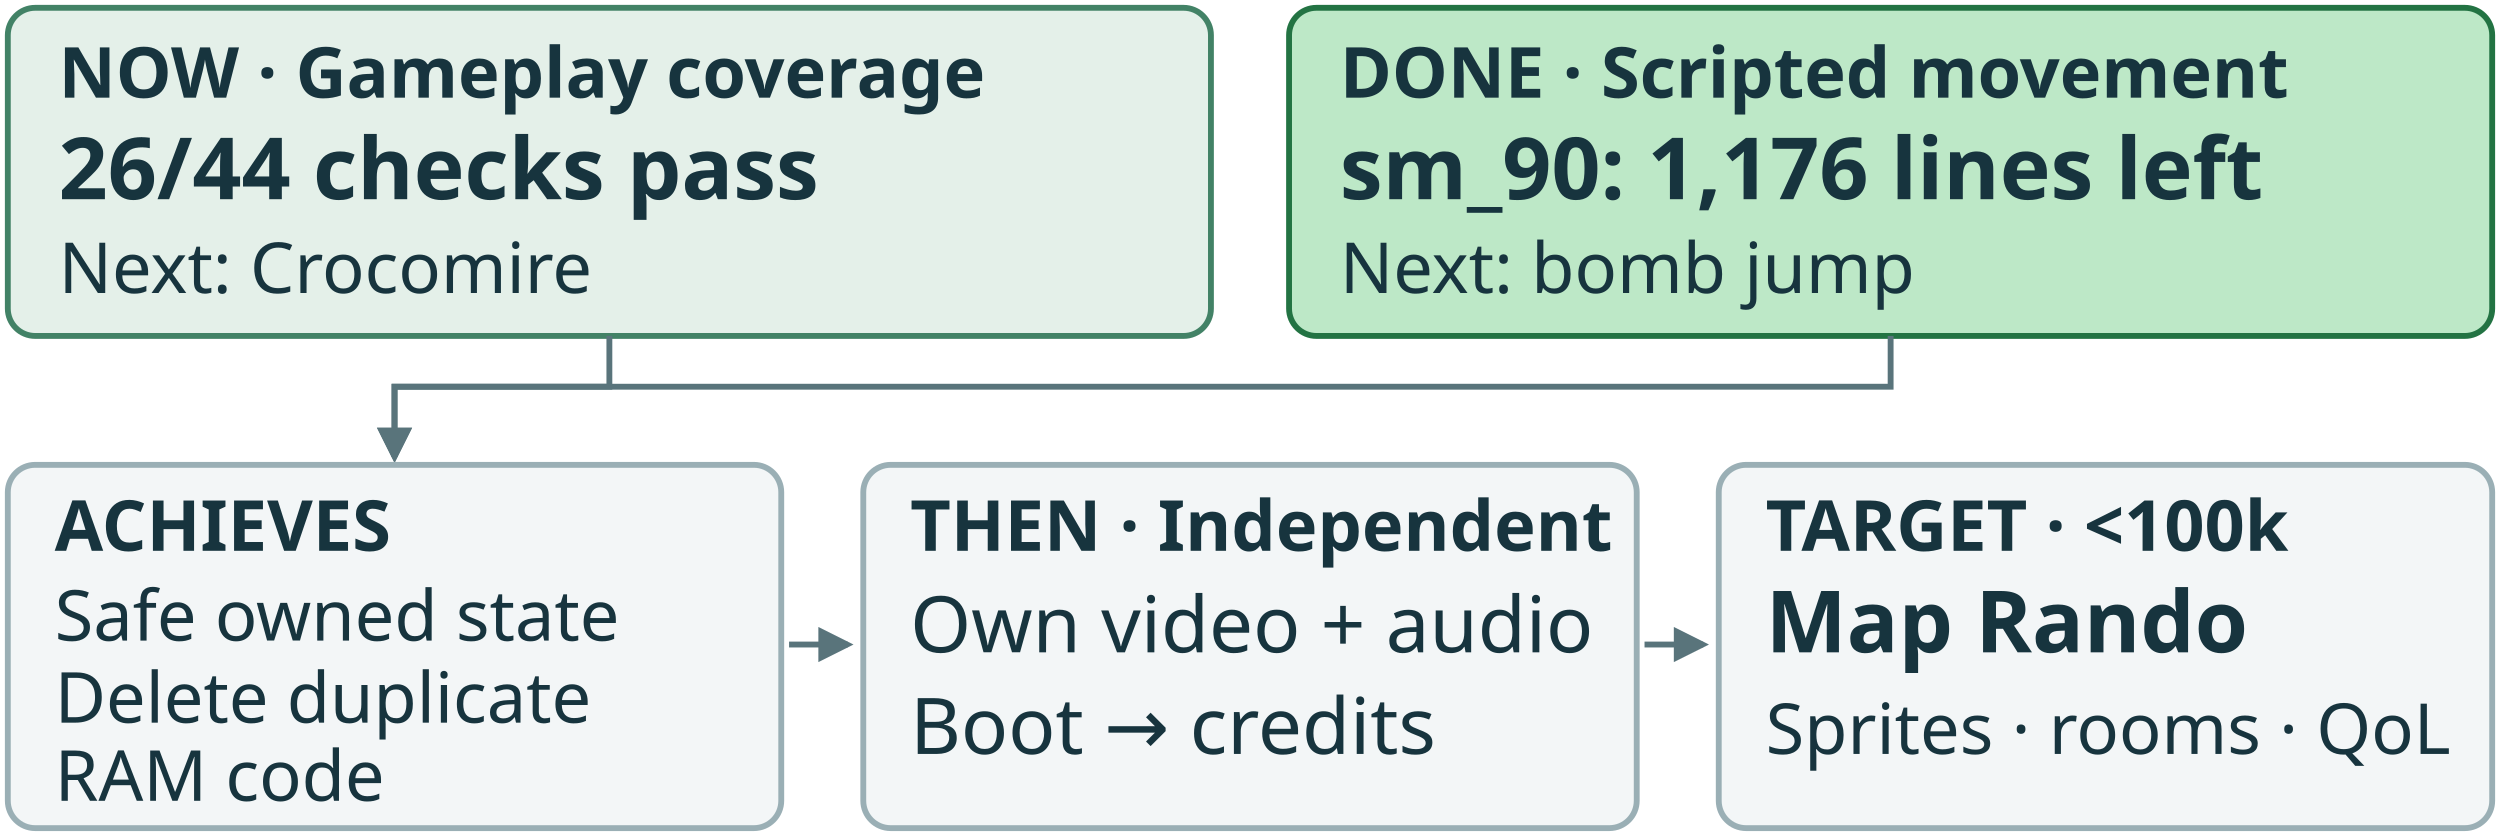
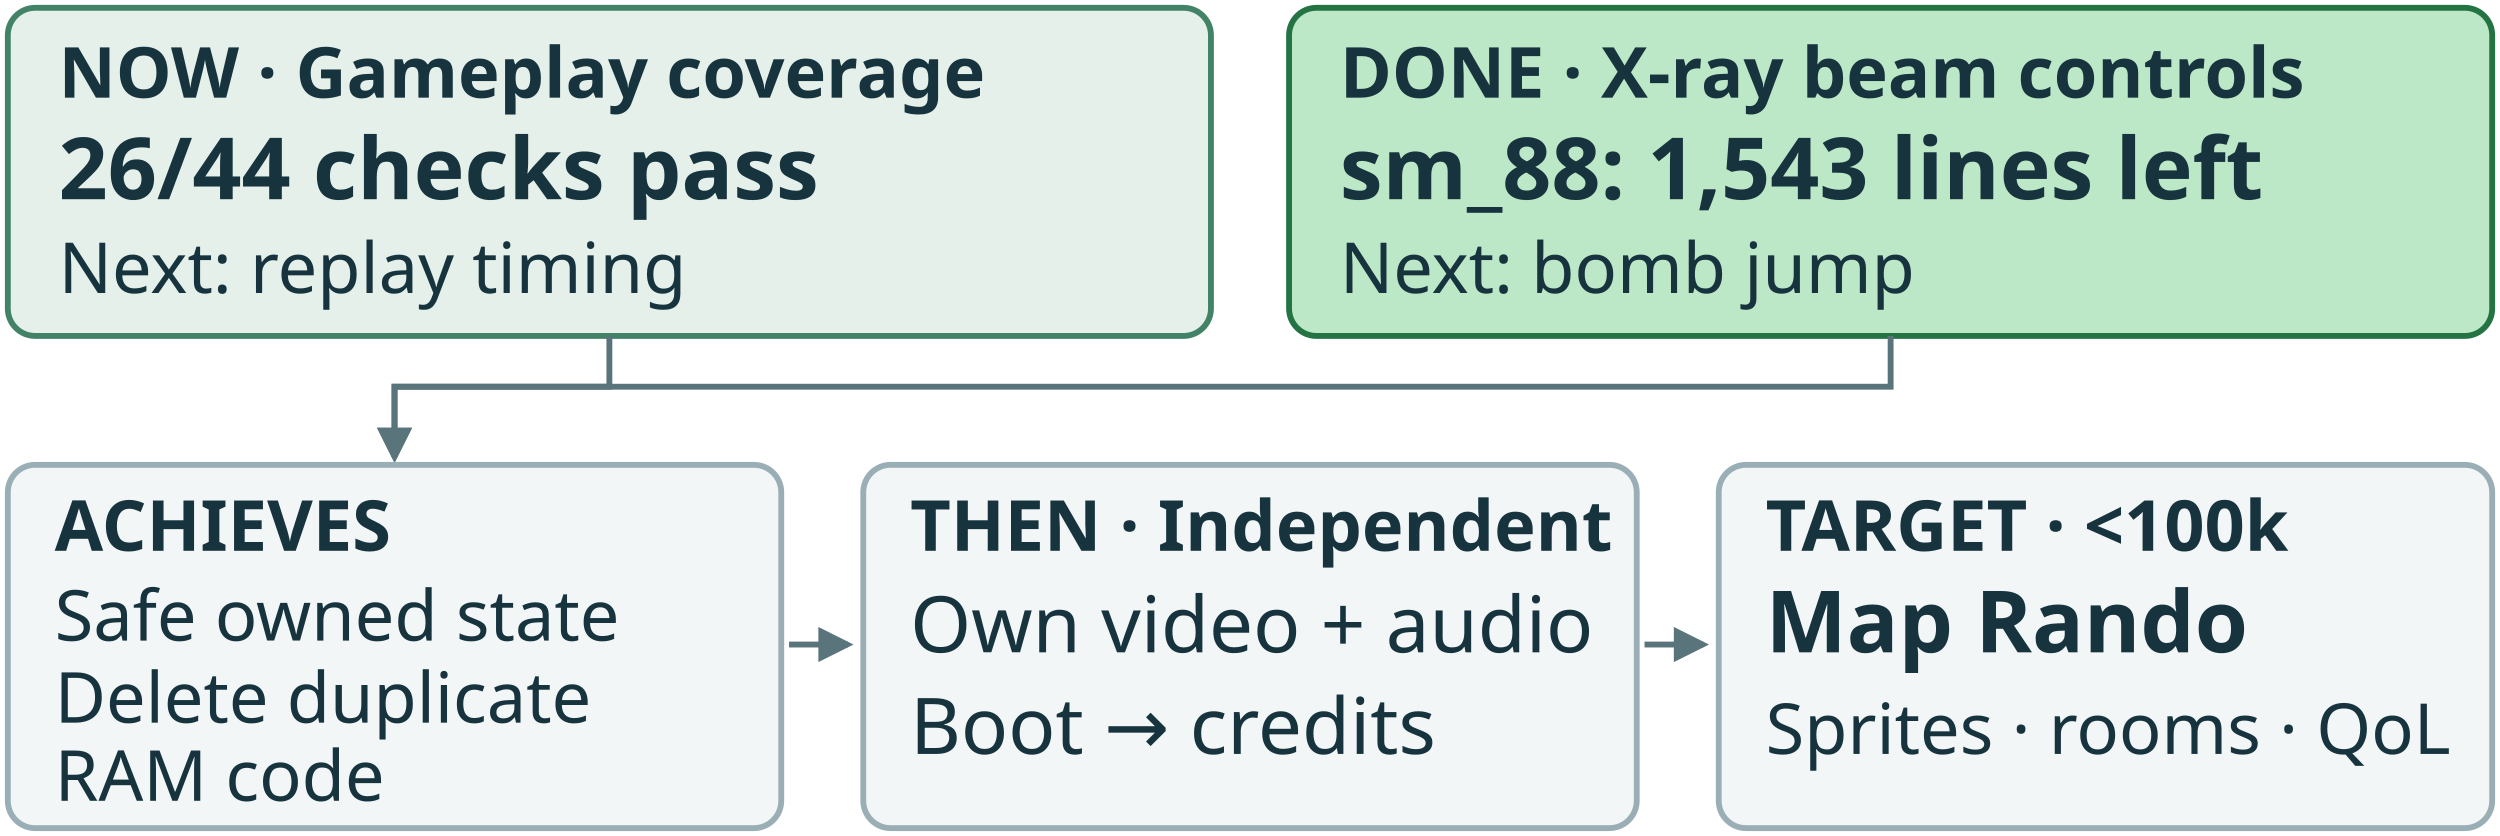
<svg xmlns="http://www.w3.org/2000/svg" width="640" height="214" viewBox="0 0 640 214" role="img" aria-labelledby="title description">
  <defs>
    <marker id="arrow" markerWidth="6" markerHeight="6" refX="5" refY="3" orient="auto">
      <path d="M0 0L6 3L0 6" fill="#59747b" />
    </marker>
  </defs>
  <style>text{font-family:system-ui,Segoe UI,sans-serif;fill:#17343e} .tag{font-size:18px;font-weight:650}.name{font-size:22px;font-weight:650}.note{font-size:20px}.small{font-size:18px}.now{fill:#e4f0e9;stroke:#428266}.done{fill:#bde8c7;stroke:#237343}.later{fill:#f3f6f7;stroke:#9aafb5}rect{stroke-width:1.5}path.link{fill:none;stroke:#59747b;stroke-width:1.5;marker-end:url(#arrow)}</style>
  <g aria-label="Now: gameplay coverage">
    <rect class="now" x="2" y="2" width="308" height="84" rx="7" />
    <text x="15" y="25" class="tag">NOW · Gameplay coverage</text>
    <text x="15" y="51" class="name">26/44 checks pass</text>
-     <text x="15" y="75" class="small">Next: Crocomire</text>
+     <text x="15" y="75" class="small">Next: replay timing</text>
  </g>
-   <g aria-label="Done: scripted movement owned; sm_91 deleted. Next: bomb jump in sm_90">
+   <g aria-label="Done: X-ray beam controls consolidated. Next: bomb jump in sm_90">
    <rect class="done" x="330" y="2" width="308" height="84" rx="7" />
-     <text x="343" y="25" class="tag">DONE · Scripted movement</text>
-     <text x="343" y="51" class="name">sm_90: 1,176 lines left</text>
+     <text x="343" y="25" class="tag">DONE · X-ray beam controls</text>
+     <text x="343" y="51" class="name">sm_88: 1,543 lines left</text>
    <text x="343" y="75" class="small">Next: bomb jump</text>
  </g>
  <path class="link" d="M156 86V99H101V117" />
  <path class="link" d="M484 86V99H101V117" />
  <g aria-label="Achieves: safe owned state with duplicate RAM code deleted">
    <rect class="later" x="2" y="119" width="198" height="93" rx="7" />
    <text x="14" y="141" class="tag">ACHIEVES</text>
    <text x="14" y="164" class="small">Safe owned state</text>
    <text x="14" y="185" class="small">Delete duplicate</text>
    <text x="14" y="205" class="small">RAM code</text>
  </g>
  <path class="link" d="M202 165H217" />
  <g aria-label="Then: independent engine">
    <rect class="later" x="221" y="119" width="198" height="93" rx="7" />
    <text x="233" y="141" class="tag">THEN · Independent</text>
    <text x="233" y="167" class="note">Own video + audio</text>
    <text x="233" y="193" class="note">Boot → credits</text>
  </g>
  <path class="link" d="M421 165H436" />
  <g aria-label="Target: Map Rando engine">
    <rect class="later" x="440" y="119" width="198" height="93" rx="7" />
    <text x="452" y="141" class="tag">TARGET · &lt;100k</text>
    <text x="452" y="167" class="name">Map Rando</text>
    <text x="452" y="193" class="small">Sprites · rooms · QoL</text>
  </g>
</svg>
